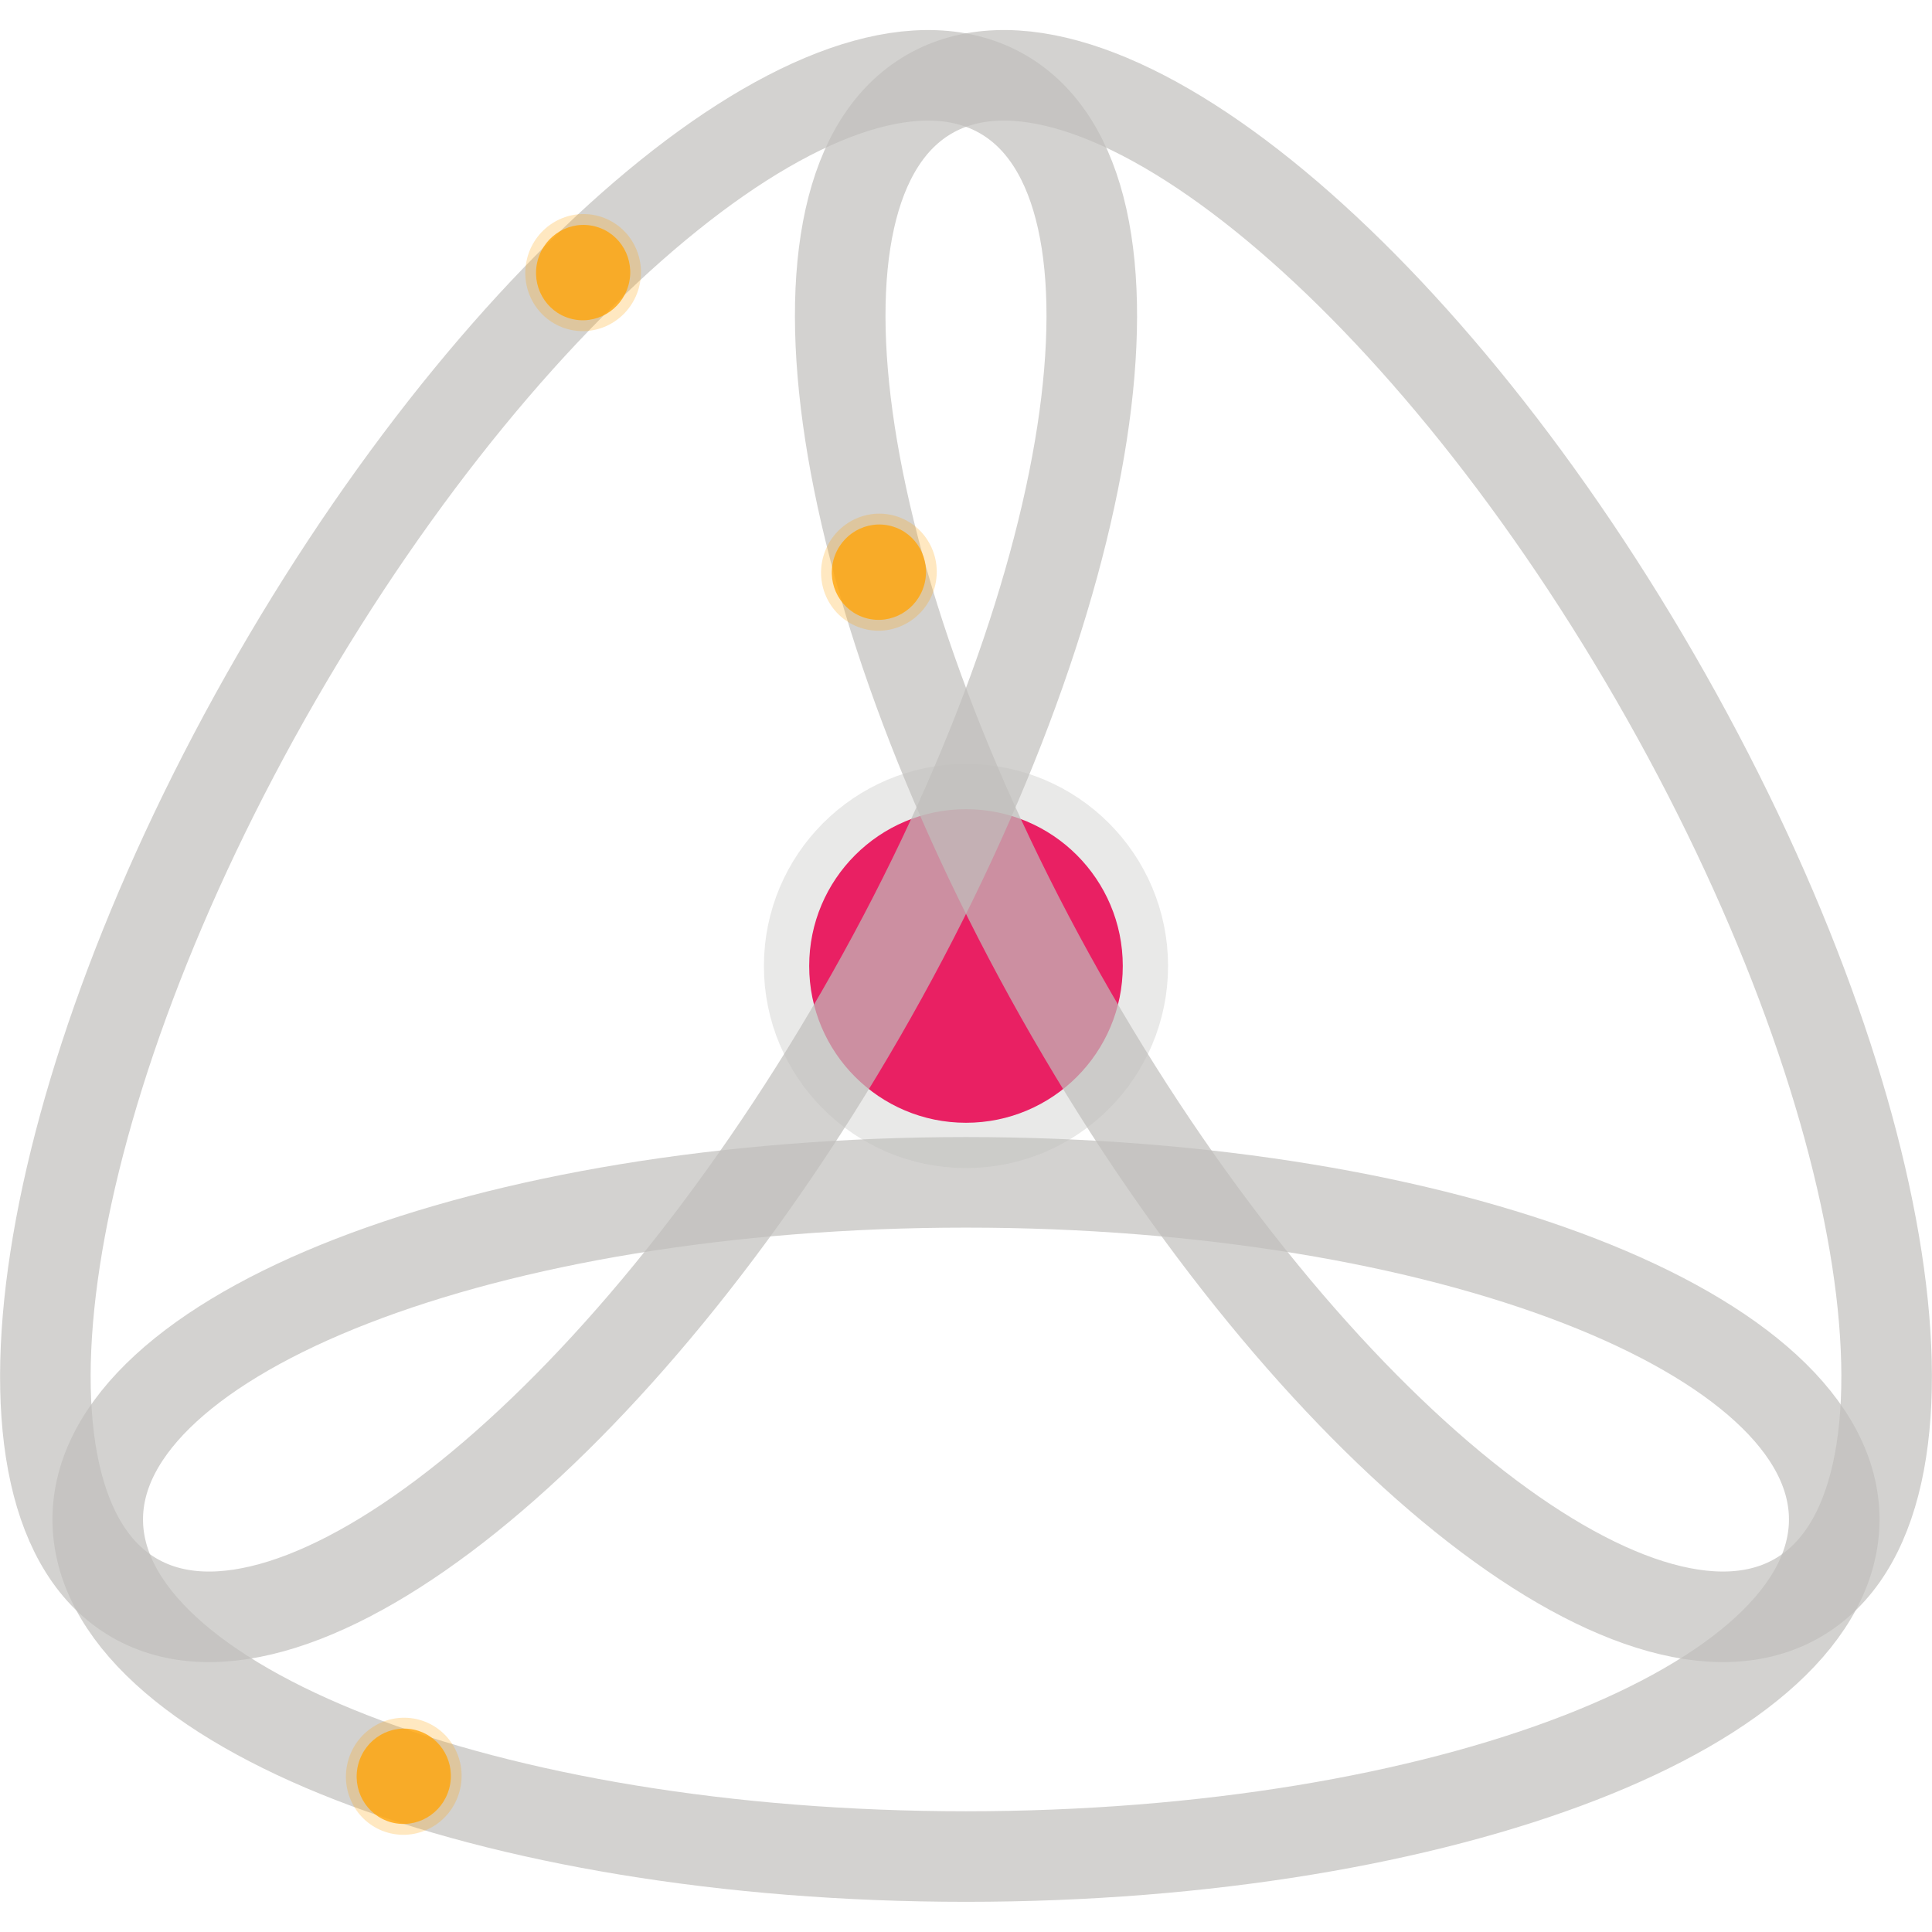
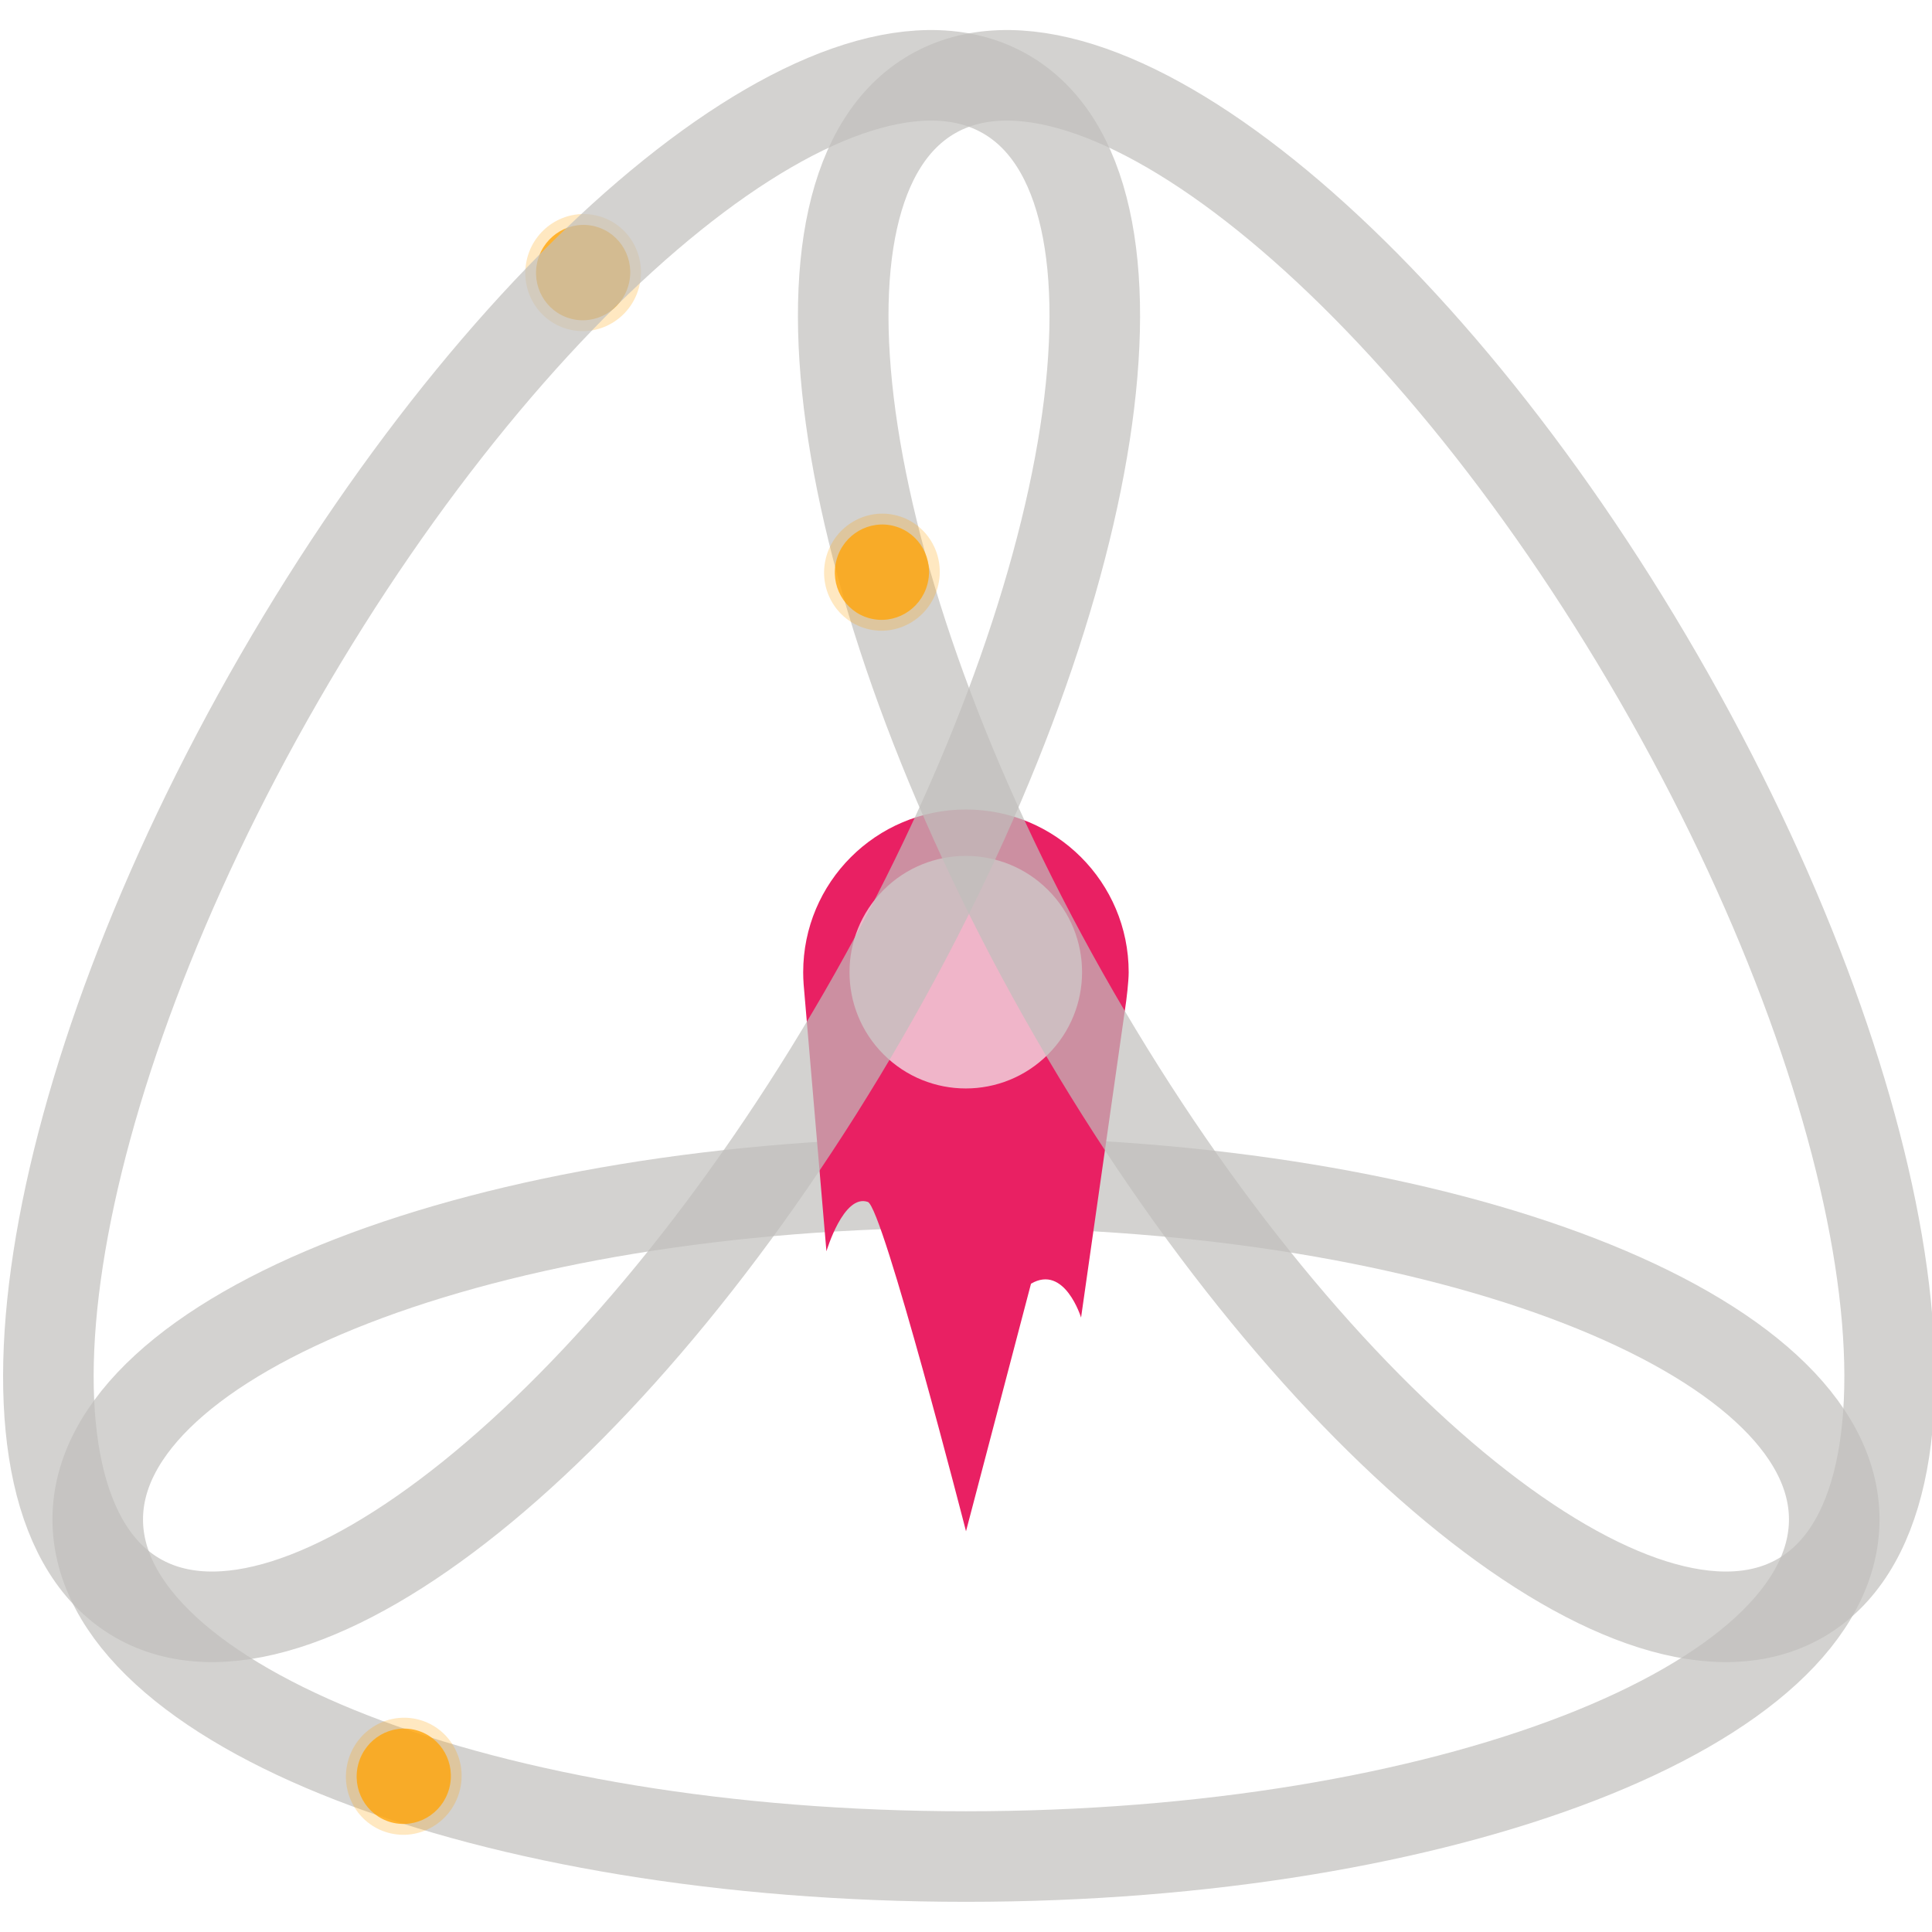
<svg xmlns="http://www.w3.org/2000/svg" width="64" height="64" viewBox="0 0 64 64" fill="none" version="1.1" id="svg2">
  <defs id="defs2" />
  <g id="g6" transform="translate(-117.6755,7.122545)">
    <ellipse style="fill:none;fill-opacity:0.098;stroke:#c0bfbc;stroke-width:3;stroke-dasharray:none;stroke-opacity:0.698" id="ellipse1" cx="149.675" cy="43.211" rx="28.762" ry="11.167" />
-     <circle style="fill:#e92063;fill-opacity:1;stroke:#c0bfbc;stroke-width:3;stroke-dasharray:none;stroke-opacity:0.346;paint-order:stroke fill markers" id="path13" cx="149.675" cy="24.877" r="5.194" />
-     <ellipse style="fill:none;fill-opacity:0.098;stroke:#c0bfbc;stroke-width:3;stroke-dasharray:none;stroke-opacity:0.698" id="ellipse2" cx="99.524" cy="-130.572" rx="28.762" ry="11.167" transform="rotate(60)" />
-     <ellipse style="fill:none;fill-opacity:0.098;stroke:#c0bfbc;stroke-width:3;stroke-dasharray:none;stroke-opacity:0.698" id="ellipse3" cx="50.151" cy="-128.674" rx="28.762" ry="11.167" transform="matrix(0.5,-0.8660254,-0.8660254,-0.5,0,0)" />
-     <g id="g10" transform="translate(119.4216,-13.7195)" style="opacity:0.85;fill:#ffa50a;fill-opacity:1">
-       <ellipse style="fill:#ffa50a;fill-opacity:0.3;stroke:none;stroke-width:3;stroke-linejoin:round;stroke-dasharray:none;stroke-opacity:1;paint-order:stroke markers fill" id="ellipse9" cx="17.382" cy="33.163" rx="1.941" ry="1.914" transform="matrix(-0.2650858,0.9642248,0.9642248,0.2650858,0,0)" />
-       <ellipse style="fill:#ffa50a;fill-opacity:1;stroke:none;stroke-width:3;stroke-linejoin:round;stroke-dasharray:none;stroke-opacity:1;paint-order:stroke markers fill" id="ellipse10" cx="17.382" cy="33.163" rx="1.581" ry="1.559" transform="matrix(-0.2650858,0.9642248,0.9642248,0.2650858,0,0)" />
-     </g>
    <g id="g5" transform="translate(109.6237,-23.64381)" style="opacity:0.85;fill:#ffa50a;fill-opacity:1">
      <ellipse style="fill:#ffa50a;fill-opacity:0.3;stroke:none;stroke-width:3;stroke-linejoin:round;stroke-dasharray:none;stroke-opacity:1;paint-order:stroke markers fill" id="ellipse4" cx="17.382" cy="33.163" rx="1.941" ry="1.914" transform="matrix(-0.2650858,0.9642248,0.9642248,0.2650858,0,0)" />
      <ellipse style="fill:#ffa50a;fill-opacity:1;stroke:none;stroke-width:3;stroke-linejoin:round;stroke-dasharray:none;stroke-opacity:1;paint-order:stroke markers fill" id="ellipse5" cx="17.382" cy="33.163" rx="1.581" ry="1.559" transform="matrix(-0.2650858,0.9642248,0.9642248,0.2650858,0,0)" />
    </g>
    <g id="g7" transform="translate(103.6818,26.16738)" style="opacity:0.85;fill:#ffa50a;fill-opacity:1">
      <ellipse style="fill:#ffa50a;fill-opacity:0.3;stroke:none;stroke-width:3;stroke-linejoin:round;stroke-dasharray:none;stroke-opacity:1;paint-order:stroke markers fill" id="ellipse6" cx="17.382" cy="33.163" rx="1.941" ry="1.914" transform="matrix(-0.2650858,0.9642248,0.9642248,0.2650858,0,0)" />
      <ellipse style="fill:#ffa50a;fill-opacity:1;stroke:none;stroke-width:3;stroke-linejoin:round;stroke-dasharray:none;stroke-opacity:1;paint-order:stroke markers fill" id="ellipse7" cx="17.382" cy="33.163" rx="1.581" ry="1.559" transform="matrix(-0.2650858,0.9642248,0.9642248,0.2650858,0,0)" />
    </g>
+     <g id="g2" transform="matrix(2.460617,2.460617,2.460617,-2.460617,-82.54007,-88.42649)">
+       <path style="fill:#e92063;fill-opacity:1;stroke-width:0.01" d="m 74.015,20.358 c 0,0 -2.743,1.622 -2.878,1.556 -0.22,-0.107 0.054,-0.611 0.054,-0.611 -0.65,0.548 -1.301,1.096 -1.951,1.644 -0.029,0.025 -0.057,0.051 -0.084,0.078 -0.605,0.605 -0.605,1.586 0,2.191 0.605,0.605 1.586,0.605 2.191,0 0.066,-0.066 0.176,-0.209 0.176,-0.209 l 1.828,-2.436 c 0,0 -0.471,0.25 -0.565,-0.109 z" id="path2" />
+       <circle style="fill:#f3f3f3;fill-opacity:0.703;stroke-width:0.01" cx="70.25" cy="24.12" r="1.107" id="circle2" />
+     </g>
+     <ellipse style="fill:none;fill-opacity:0.098;stroke:#c0bfbc;stroke-width:3;stroke-dasharray:none;stroke-opacity:0.698" id="ellipse2" cx="99.574" cy="-130.658" rx="28.762" ry="11.167" transform="rotate(60)" />
+     <ellipse style="fill:none;fill-opacity:0.098;stroke:#c0bfbc;stroke-width:3;stroke-dasharray:none;stroke-opacity:0.698" id="ellipse3" cx="50.201" cy="-128.76" rx="28.762" ry="11.167" transform="matrix(0.5,-0.8660254,-0.8660254,-0.5,0,0)" />
+     <g id="g10" transform="translate(119.5216,-13.7195)" style="opacity:0.85;fill:#ffa50a;fill-opacity:1">
+       <ellipse style="fill:#ffa50a;fill-opacity:0.3;stroke:none;stroke-width:3;stroke-linejoin:round;stroke-dasharray:none;stroke-opacity:1;paint-order:stroke markers fill" id="ellipse9" cx="17.382" cy="33.163" rx="1.941" ry="1.914" transform="matrix(-0.2650858,0.9642248,0.9642248,0.2650858,0,0)" />
+       <ellipse style="fill:#ffa50a;fill-opacity:1;stroke:none;stroke-width:3;stroke-linejoin:round;stroke-dasharray:none;stroke-opacity:1;paint-order:stroke markers fill" id="ellipse10" cx="17.382" cy="33.163" rx="1.581" ry="1.559" transform="matrix(-0.2650858,0.9642248,0.9642248,0.2650858,0,0)" />
+     </g>
  </g>
</svg>
